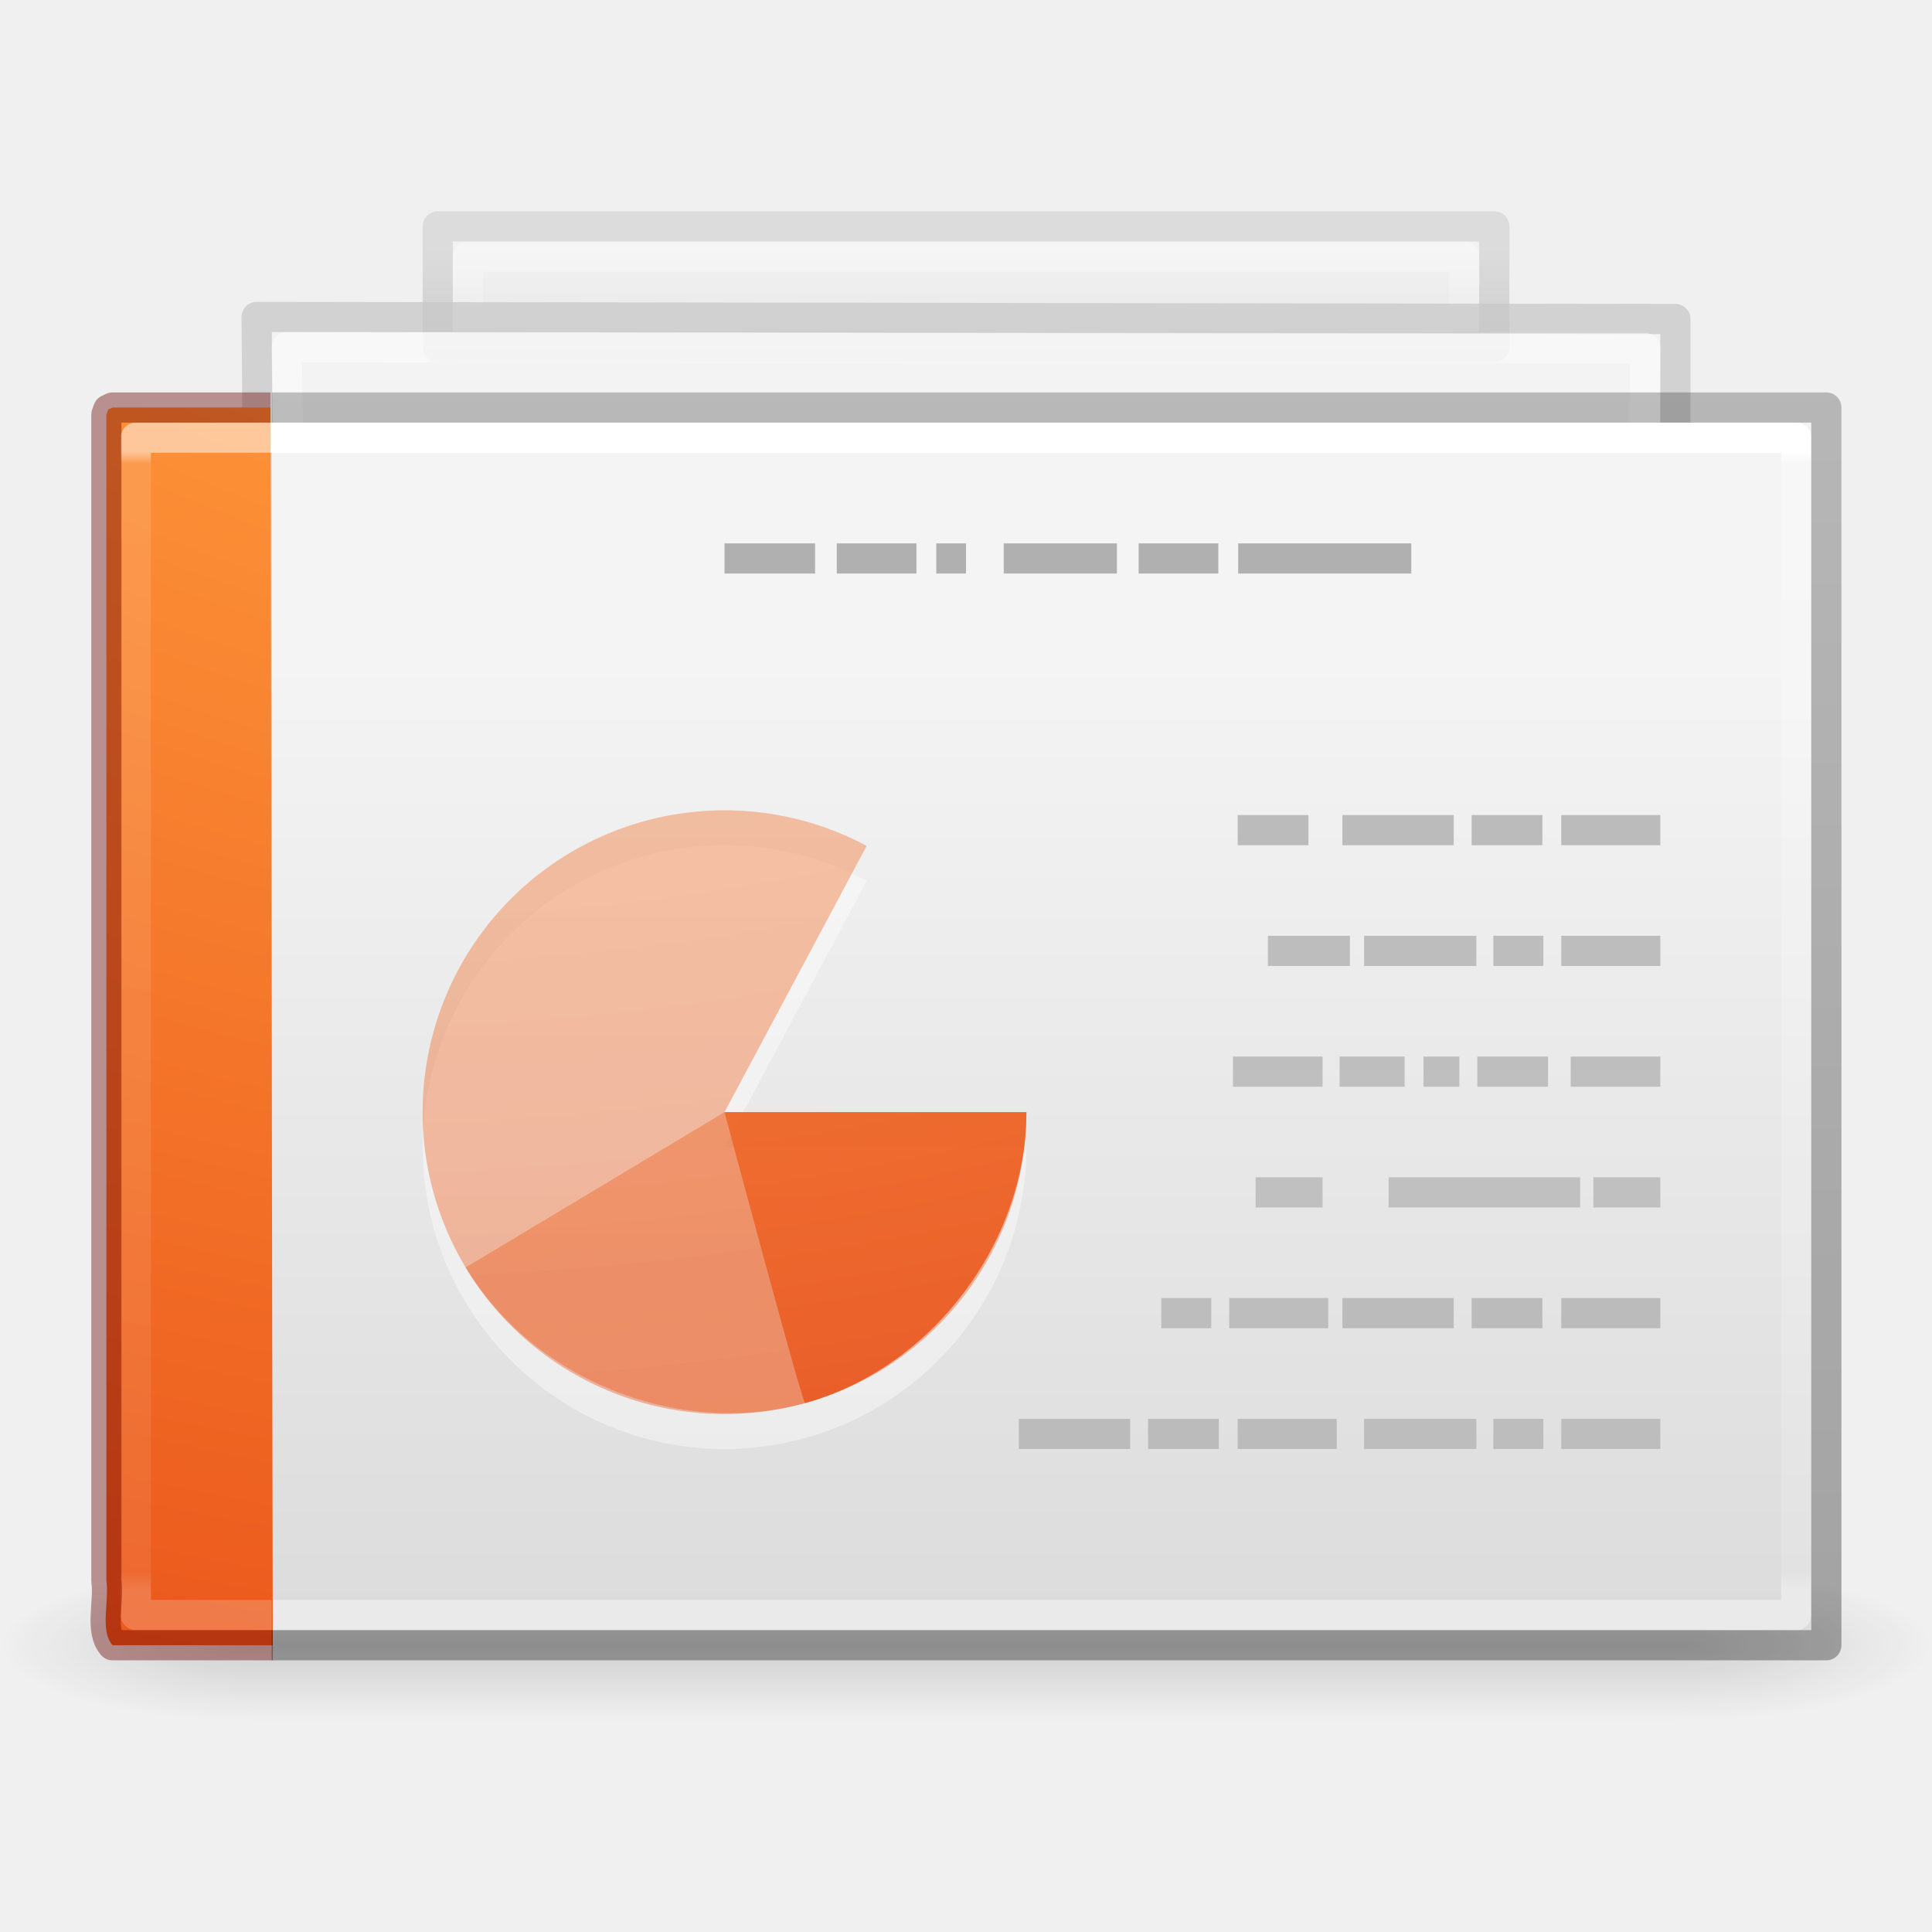
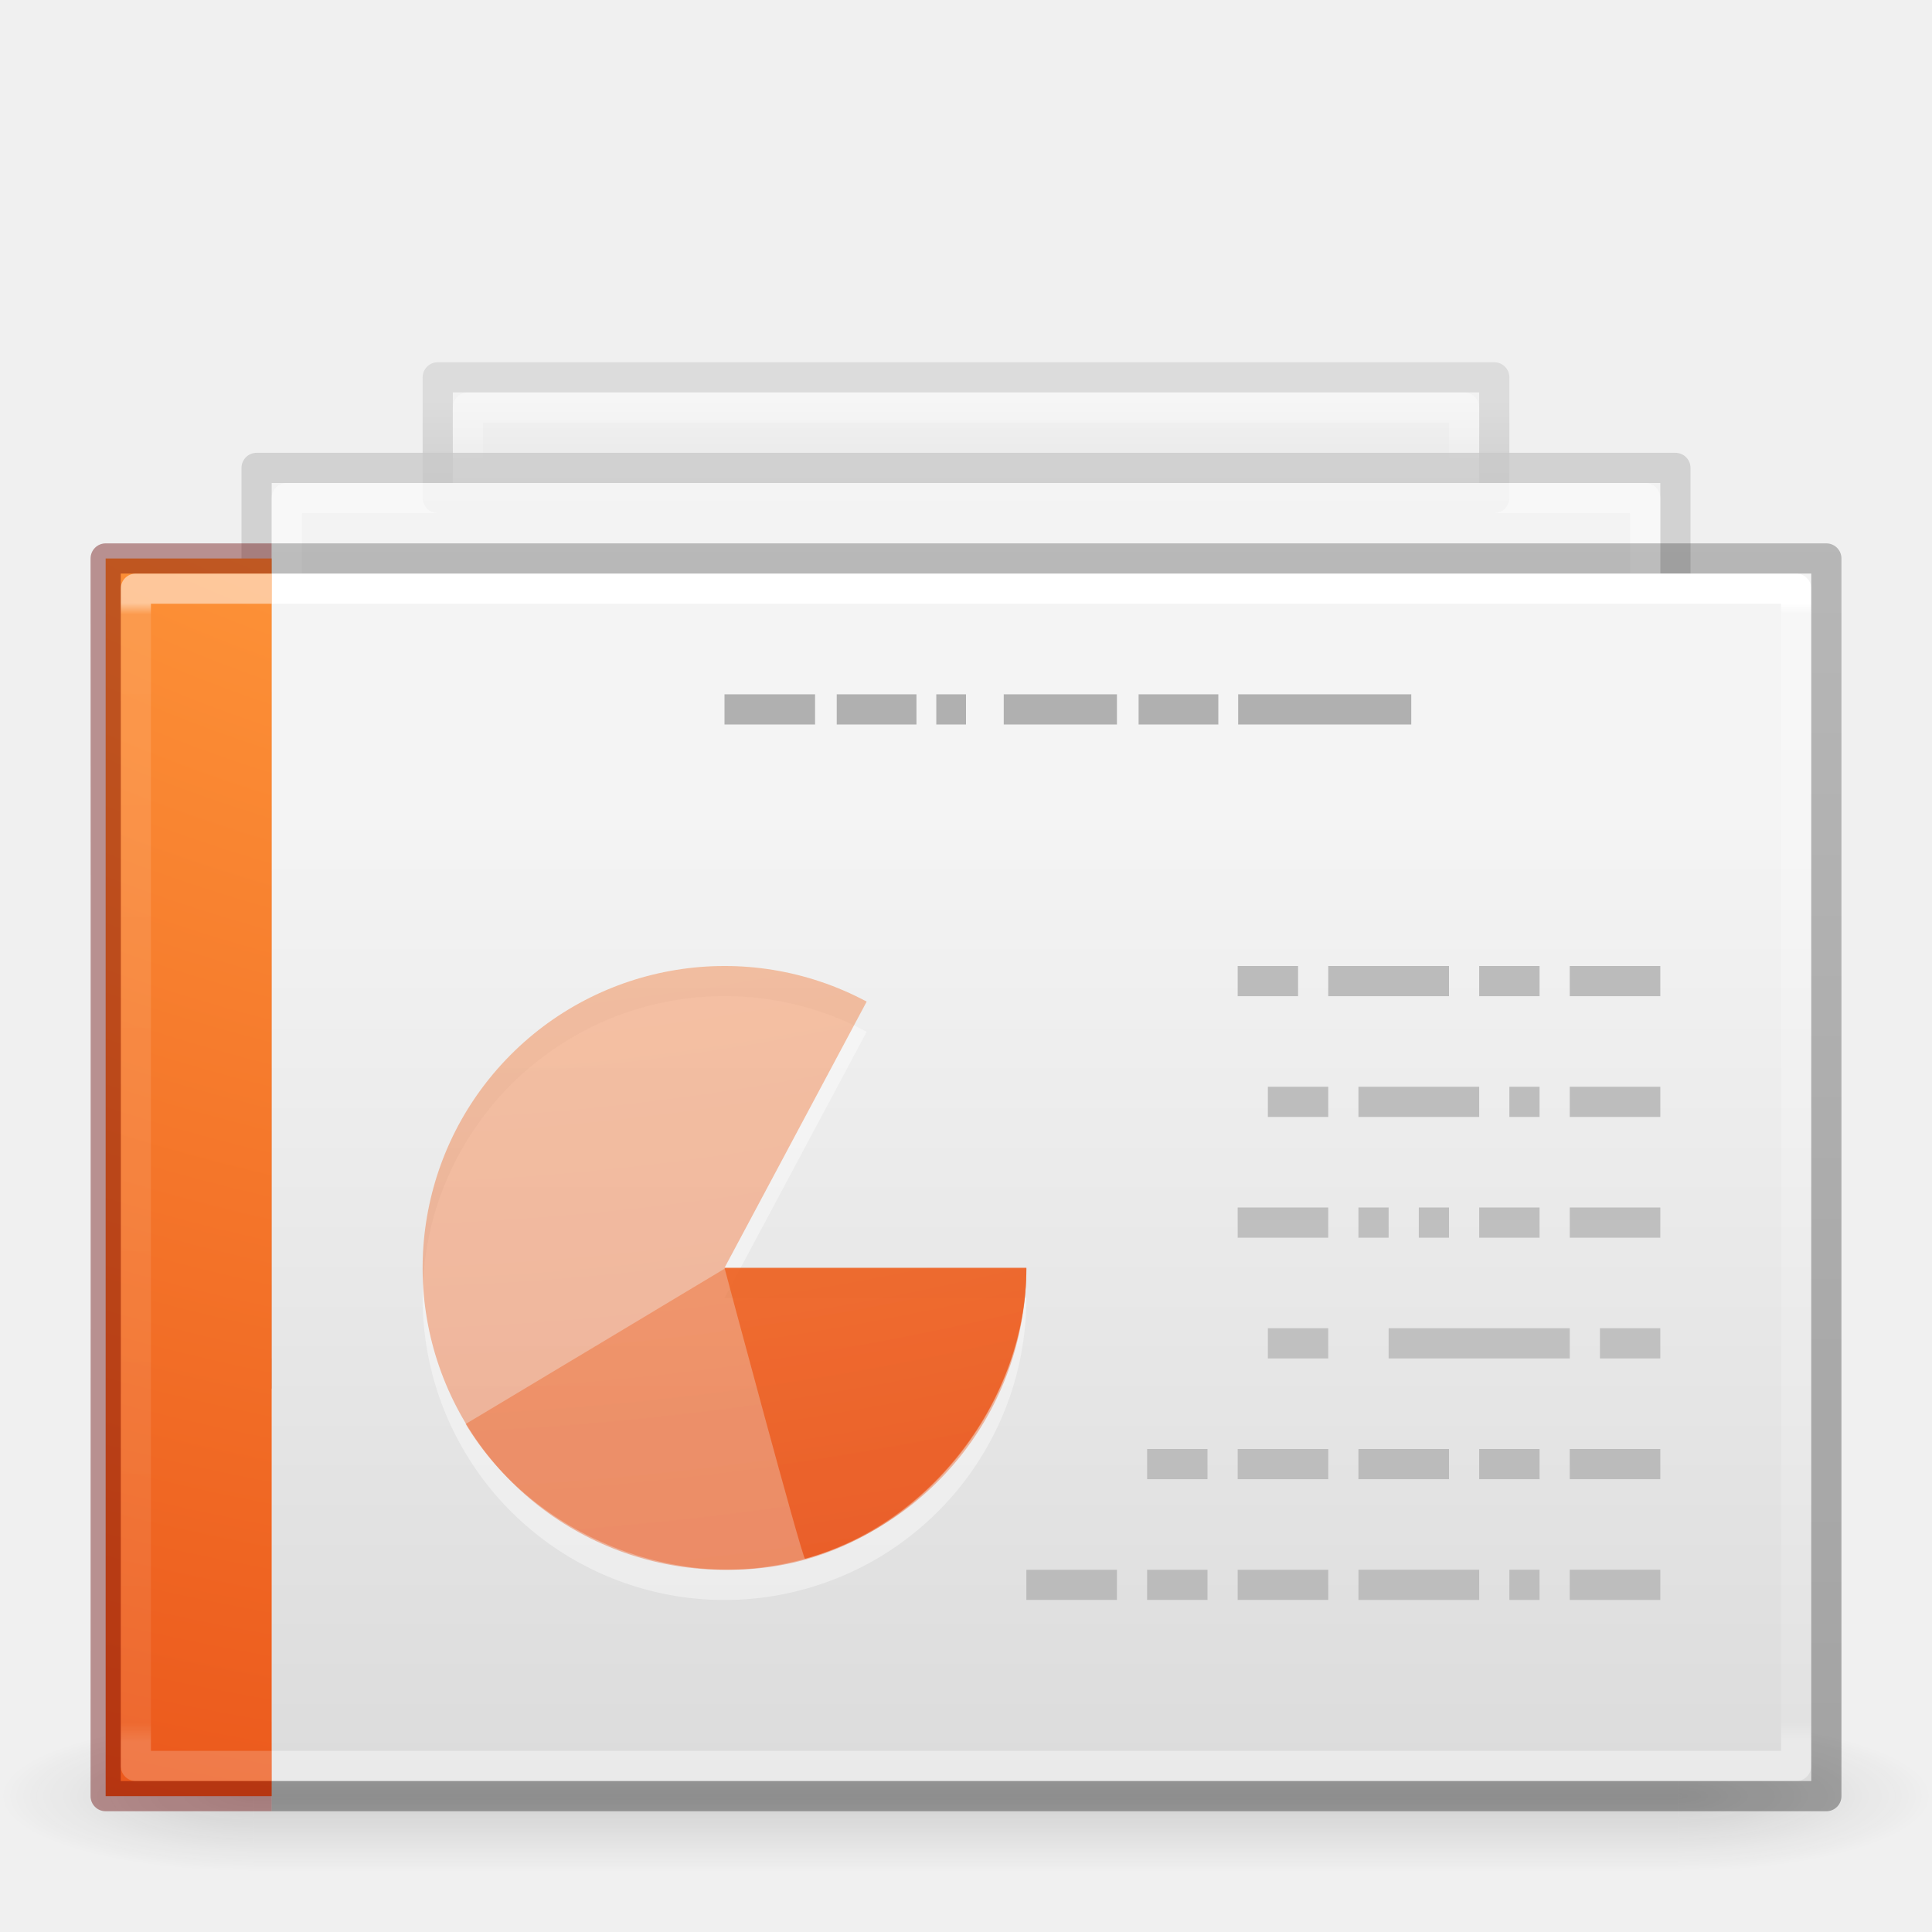
- <svg xmlns="http://www.w3.org/2000/svg" xmlns:xlink="http://www.w3.org/1999/xlink" viewBox="0 0 64 64" id="svg4954" height="64" width="64" version="1.1">
+ <svg xmlns="http://www.w3.org/2000/svg" xmlns:xlink="http://www.w3.org/1999/xlink" id="svg4954" height="64" width="64" version="1.1">
  <defs id="defs4956">
    <linearGradient id="linearGradient4356">
      <stop offset="0" style="stop-color:#ffffff;stop-opacity:1;" id="stop4358" />
      <stop id="stop4360" style="stop-color:#ffffff;stop-opacity:0.235;" offset="0.01" />
      <stop offset="0.983" style="stop-color:#ffffff;stop-opacity:0.157;" id="stop4362" />
      <stop offset="1" style="stop-color:#ffffff;stop-opacity:0.392;" id="stop4364" />
    </linearGradient>
    <linearGradient id="linearGradient3600-3-2-2">
      <stop offset="0" style="stop-color:#f4f4f4;stop-opacity:1" id="stop3602-1-25-9" />
      <stop offset="1" style="stop-color:#dbdbdb;stop-opacity:1" id="stop3604-4-2-0" />
    </linearGradient>
    <linearGradient id="linearGradient3600-3-2-2-6-5-8-7">
      <stop offset="0" style="stop-color:#f4f4f4;stop-opacity:1" id="stop3602-1-25-9-9-6-5-6" />
      <stop offset="1" style="stop-color:#dbdbdb;stop-opacity:1" id="stop3604-4-2-0-2-4-2-1" />
    </linearGradient>
    <linearGradient id="linearGradient3104-9-7-3-9-2-6-2">
      <stop offset="0" style="stop-color:#aaaaaa;stop-opacity:1" id="stop3106-1-5-9-3-1-7-1" />
      <stop offset="1" style="stop-color:#c8c8c8;stop-opacity:1" id="stop3108-1-5-5-7-2-4-5" />
    </linearGradient>
    <linearGradient id="linearGradient3211-8-8-0-0-9">
      <stop offset="0" style="stop-color:#ffffff;stop-opacity:1" id="stop3213-0-0-8-1-1" />
      <stop offset="1" style="stop-color:#ffffff;stop-opacity:0" id="stop3215-1-8-0-6-4" />
    </linearGradient>
    <linearGradient id="linearGradient3600-3-2-2-6-8">
      <stop offset="0" style="stop-color:#f4f4f4;stop-opacity:1" id="stop3602-1-25-9-9-7" />
      <stop offset="1" style="stop-color:#dbdbdb;stop-opacity:1" id="stop3604-4-2-0-2-0" />
    </linearGradient>
    <linearGradient id="linearGradient3104-9-7-3-9-6">
      <stop offset="0" style="stop-color:#aaaaaa;stop-opacity:1" id="stop3106-1-5-9-3-2" />
      <stop offset="1" style="stop-color:#c8c8c8;stop-opacity:1" id="stop3108-1-5-5-7-4" />
    </linearGradient>
    <linearGradient id="linearGradient3211-8-8-9">
      <stop offset="0" style="stop-color:#ffffff;stop-opacity:1" id="stop3213-0-0-3" />
      <stop offset="1" style="stop-color:#ffffff;stop-opacity:0" id="stop3215-1-8-9" />
    </linearGradient>
    <linearGradient id="linearGradient3104-5">
      <stop offset="0" style="stop-color:#aaaaaa;stop-opacity:1" id="stop3106-9" />
      <stop offset="1" style="stop-color:#c8c8c8;stop-opacity:1" id="stop3108-9" />
    </linearGradient>
-     <linearGradient gradientTransform="matrix(-1.339418,0,0,-1.98263,73.35433,109.8629)" gradientUnits="userSpaceOnUse" xlink:href="#linearGradient3104-5" id="linearGradient3091" y2="25.647" x2="22.004" y1="63.218" x1="22.004" />
-     <linearGradient xlink:href="#linearGradient4356" id="linearGradient3076" gradientUnits="userSpaceOnUse" gradientTransform="matrix(0.8918919,0,0,1.054054,-0.4054001,8.702713)" x1="24" y1="5.947" x2="24" y2="41.755" />
-     <linearGradient y2="37.546" x2="25.132" y1="15.285" x1="25.132" gradientTransform="matrix(1.456847,0,0,1.478665,-1.192407,-0.7758657)" gradientUnits="userSpaceOnUse" id="linearGradient3917" xlink:href="#linearGradient3600-3-2-2" />
-     <linearGradient y2="35.721" x2="24" y1="14.203" x1="24" gradientTransform="matrix(2.117082,0,0,1.167532,-10.35474,0.0319621)" gradientUnits="userSpaceOnUse" id="linearGradient3928" xlink:href="#linearGradient3211-8-8-9" />
-     <linearGradient y2="37.546" x2="25.132" y1="15.285" x1="25.132" gradientTransform="matrix(2.032832,0,0,1.12106,-9.686106,-0.5286506)" gradientUnits="userSpaceOnUse" id="linearGradient3931" xlink:href="#linearGradient3600-3-2-2-6-8" />
-     <linearGradient y2="17.555" x2="-51.786" y1="41.798" x1="-51.786" gradientTransform="matrix(1.641505,0,0,1.049145,111.0849,-1.778048)" gradientUnits="userSpaceOnUse" id="linearGradient3933" xlink:href="#linearGradient3104-9-7-3-9-6" />
-     <linearGradient y2="35.721" x2="24" y1="14.203" x1="24" gradientTransform="matrix(2.993,0,0,0.1111403,-27.91011,7.19538)" gradientUnits="userSpaceOnUse" id="linearGradient3936" xlink:href="#linearGradient3211-8-8-0-0-9" />
-     <linearGradient y2="37.546" x2="25.132" y1="15.285" x1="25.132" gradientTransform="matrix(2.684769,0,0,0.1535966,-23.16773,5.810186)" gradientUnits="userSpaceOnUse" id="linearGradient3939" xlink:href="#linearGradient3600-3-2-2-6-5-8-7" />
-     <linearGradient y2="17.555" x2="-51.786" y1="41.798" x1="-51.786" gradientTransform="matrix(2.167943,0,0,0.1437435,136.335,5.639006)" gradientUnits="userSpaceOnUse" id="linearGradient3941" xlink:href="#linearGradient3104-9-7-3-9-2-6-2" />
-     <linearGradient y2="25.647" x2="22.004" y1="63.218" x1="22.004" gradientTransform="matrix(-1.339418,0,0,-1.98263,73.35433,125.8629)" gradientUnits="userSpaceOnUse" id="linearGradient3968" xlink:href="#linearGradient3104-5" />
+     <linearGradient gradientTransform="matrix(-1.339418,0,0,-1.98263,73.35433,114.8629)" gradientUnits="userSpaceOnUse" xlink:href="#linearGradient3104-5" id="linearGradient3091" y2="25.647" x2="22.004" y1="63.218" x1="22.004" />
+     <linearGradient xlink:href="#linearGradient4356" id="linearGradient3076" gradientUnits="userSpaceOnUse" gradientTransform="matrix(0.8918919,0,0,1.054054,-0.4054001,13.70271)" x1="24" y1="5.947" x2="24" y2="41.755" />
+     <linearGradient y2="37.546" x2="25.132" y1="15.285" x1="25.132" gradientTransform="matrix(1.456847,0,0,1.478665,-1.192407,4.224134)" gradientUnits="userSpaceOnUse" id="linearGradient3917" xlink:href="#linearGradient3600-3-2-2" />
+     <linearGradient y2="35.721" x2="24" y1="14.203" x1="24" gradientTransform="matrix(2.117082,0,0,1.167532,-10.35474,5.031962)" gradientUnits="userSpaceOnUse" id="linearGradient3928" xlink:href="#linearGradient3211-8-8-9" />
+     <linearGradient y2="37.546" x2="25.132" y1="15.285" x1="25.132" gradientTransform="matrix(2.032832,0,0,1.12106,-9.686106,4.471349)" gradientUnits="userSpaceOnUse" id="linearGradient3931" xlink:href="#linearGradient3600-3-2-2-6-8" />
+     <linearGradient y2="17.555" x2="-51.786" y1="41.798" x1="-51.786" gradientTransform="matrix(1.641505,0,0,1.049145,111.0849,3.221952)" gradientUnits="userSpaceOnUse" id="linearGradient3933" xlink:href="#linearGradient3104-9-7-3-9-6" />
+     <linearGradient y2="35.721" x2="24" y1="14.203" x1="24" gradientTransform="matrix(2.993,0,0,0.1111403,-27.91011,12.19538)" gradientUnits="userSpaceOnUse" id="linearGradient3936" xlink:href="#linearGradient3211-8-8-0-0-9" />
+     <linearGradient y2="37.546" x2="25.132" y1="15.285" x1="25.132" gradientTransform="matrix(2.684769,0,0,0.1535966,-23.16773,10.81019)" gradientUnits="userSpaceOnUse" id="linearGradient3939" xlink:href="#linearGradient3600-3-2-2-6-5-8-7" />
+     <linearGradient y2="17.555" x2="-51.786" y1="41.798" x1="-51.786" gradientTransform="matrix(2.167943,0,0,0.1437435,136.335,10.639)" gradientUnits="userSpaceOnUse" id="linearGradient3941" xlink:href="#linearGradient3104-9-7-3-9-2-6-2" />
+     <linearGradient y2="25.647" x2="22.004" y1="63.218" x1="22.004" gradientTransform="matrix(-1.339418,0,0,-1.98263,73.35433,130.8629)" gradientUnits="userSpaceOnUse" id="linearGradient3968" xlink:href="#linearGradient3104-5" />
    <linearGradient id="linearGradient3702-501-757-795">
      <stop id="stop3100" style="stop-color:#181818;stop-opacity:0" offset="0" />
      <stop id="stop3102" style="stop-color:#181818;stop-opacity:1" offset="0.5" />
      <stop id="stop3104" style="stop-color:#181818;stop-opacity:0" offset="1" />
    </linearGradient>
    <linearGradient id="linearGradient3688-464-309-604">
      <stop id="stop3094" style="stop-color:#181818;stop-opacity:1" offset="0" />
      <stop id="stop3096" style="stop-color:#181818;stop-opacity:0" offset="1" />
    </linearGradient>
    <linearGradient id="linearGradient3688-166-749-654">
      <stop id="stop3088" style="stop-color:#181818;stop-opacity:1" offset="0" />
      <stop id="stop3090" style="stop-color:#181818;stop-opacity:0" offset="1" />
    </linearGradient>
    <radialGradient r="2.5" fy="43.5" fx="4.993" cy="43.5" cx="4.993" gradientTransform="matrix(2.003784,0,0,1.4,27.98813,-17.4)" gradientUnits="userSpaceOnUse" id="radialGradient4172" xlink:href="#linearGradient3688-166-749-654" />
    <radialGradient r="2.5" fy="43.5" fx="4.993" cy="43.5" cx="4.993" gradientTransform="matrix(2.003784,0,0,1.4,-20.01187,-104.4)" gradientUnits="userSpaceOnUse" id="radialGradient4174" xlink:href="#linearGradient3688-464-309-604" />
    <linearGradient y2="39.999" x2="25.058" y1="47.028" x1="25.058" gradientUnits="userSpaceOnUse" id="linearGradient4176" xlink:href="#linearGradient3702-501-757-795" />
-     <linearGradient y2="25.647" x2="22.004" y1="63.218" x1="22.004" gradientTransform="matrix(-1.339418,0,0,-1.98263,62.16683,109.8629)" gradientUnits="userSpaceOnUse" id="linearGradient4180" xlink:href="#linearGradient3104-5" />
-     <linearGradient y2="25.647" x2="22.004" y1="63.218" x1="22.004" gradientTransform="matrix(-1.339418,0,0,1.98263,61.35433,-34.86293)" gradientUnits="userSpaceOnUse" id="linearGradient4185" xlink:href="#linearGradient3104-5" />
+     <linearGradient y2="25.647" x2="22.004" y1="63.218" x1="22.004" gradientTransform="matrix(-1.339418,0,0,-1.98263,62.16683,114.8629)" gradientUnits="userSpaceOnUse" id="linearGradient4180" xlink:href="#linearGradient3104-5" />
+     <linearGradient y2="25.647" x2="22.004" y1="63.218" x1="22.004" gradientTransform="matrix(-1.339418,0,0,1.98263,61.35433,-29.86293)" gradientUnits="userSpaceOnUse" id="linearGradient4185" xlink:href="#linearGradient3104-5" />
    <linearGradient id="linearGradient2867-449-88-871-390-598-476-591-434-148-57-177-8-3-3-6-4-8-8-8">
      <stop id="stop3750-1-0-7-6-6-1-3-9" style="stop-color:#ffcd7d;stop-opacity:1" offset="0" />
      <stop id="stop3752-3-7-4-0-32-8-923-0" style="stop-color:#fc8f36;stop-opacity:1" offset="0.262" />
      <stop id="stop3754-1-8-5-2-7-6-7-1" style="stop-color:#e23a0e;stop-opacity:1" offset="0.705" />
      <stop id="stop3756-1-6-2-6-6-1-96-6" style="stop-color:#ac441f;stop-opacity:1" offset="1" />
    </linearGradient>
-     <radialGradient xlink:href="#linearGradient2867-449-88-871-390-598-476-591-434-148-57-177-8-3-3-6-4-8-8-8-2-8" id="radialGradient4173-5" gradientUnits="userSpaceOnUse" gradientTransform="matrix(0,10.22813,-12.55688,0,151.0147,-80.17336)" cx="6.73" cy="9.957" fx="6.2" fy="9.957" r="12.672" />
+     <radialGradient xlink:href="#linearGradient2867-449-88-871-390-598-476-591-434-148-57-177-8-3-3-6-4-8-8-8-2-8" id="radialGradient4173-5" gradientUnits="userSpaceOnUse" gradientTransform="matrix(0,10.22813,-12.55688,0,151.0147,-75.17336)" cx="6.73" cy="9.957" fx="6.2" fy="9.957" r="12.672" />
    <linearGradient id="linearGradient2867-449-88-871-390-598-476-591-434-148-57-177-8-3-3-6-4-8-8-8-2-8">
      <stop id="stop3750-1-0-7-6-6-1-3-9-9-0" style="stop-color:#ffcd7d;stop-opacity:1" offset="0" />
      <stop id="stop3752-3-7-4-0-32-8-923-0-7-8" style="stop-color:#fc8f36;stop-opacity:1" offset="0.262" />
      <stop id="stop3754-1-8-5-2-7-6-7-1-8-0" style="stop-color:#e23a0e;stop-opacity:1" offset="0.705" />
      <stop id="stop3756-1-6-2-6-6-1-96-6-1-1" style="stop-color:#ac441f;stop-opacity:1" offset="1" />
    </linearGradient>
-     <linearGradient xlink:href="#linearGradient4356-5" id="linearGradient3076-9" gradientUnits="userSpaceOnUse" gradientTransform="matrix(0.8918919,0,0,1.054054,-0.4054001,8.702713)" x1="24" y1="5.947" x2="24" y2="41.755" />
+     <linearGradient xlink:href="#linearGradient4356-5" id="linearGradient3076-9" gradientUnits="userSpaceOnUse" gradientTransform="matrix(0.8918919,0,0,1.054054,-0.4054001,13.70271)" x1="24" y1="5.947" x2="24" y2="41.755" />
    <linearGradient id="linearGradient4356-5">
      <stop offset="0" style="stop-color:#ffffff;stop-opacity:1;" id="stop4358-6" />
      <stop id="stop4360-9" style="stop-color:#ffffff;stop-opacity:0.235;" offset="0.01" />
      <stop offset="0.983" style="stop-color:#ffffff;stop-opacity:0.157;" id="stop4362-4" />
      <stop offset="1" style="stop-color:#ffffff;stop-opacity:0.392;" id="stop4364-6" />
    </linearGradient>
    <linearGradient id="linearGradient3104-6-6-1">
      <stop id="stop3106-3-2" style="stop-color:#000000;stop-opacity:0.318" offset="0" />
      <stop id="stop3108-9-8-3" style="stop-color:#000000;stop-opacity:0.24" offset="1" />
    </linearGradient>
-     <linearGradient xlink:href="#linearGradient3104-6-6-1" id="linearGradient4420" gradientUnits="userSpaceOnUse" gradientTransform="matrix(1.315065,0,0,0.8337138,89.66805,10.25973)" x1="-51.786" y1="50.786" x2="-51.786" y2="2.906" />
-     <radialGradient gradientTransform="matrix(0,10.0351,-12.31989,0,133.6561,-88.47417)" gradientUnits="userSpaceOnUse" xlink:href="#linearGradient2867-449-88-871-390-598-476-591-434-148-57-177-8-3-3-6-4-8-8-8" id="radialGradient3029" fy="9.957" fx="6.033" r="12.672" cy="9.957" cx="6.563" />
-     <radialGradient r="12.672" fy="9.957" fx="6.033" cy="9.957" cx="6.563" gradientTransform="matrix(0,10.0351,-12.31989,0,133.6561,-88.47417)" gradientUnits="userSpaceOnUse" id="radialGradient5858" xlink:href="#linearGradient2867-449-88-871-390-598-476-591-434-148-57-177-8-3-3-6-4-8-8-8" />
-     <radialGradient r="12.672" fy="9.957" fx="6.033" cy="9.957" cx="6.563" gradientTransform="matrix(0,10.0351,-12.31989,0,133.6561,-88.47417)" gradientUnits="userSpaceOnUse" id="radialGradient5860" xlink:href="#linearGradient2867-449-88-871-390-598-476-591-434-148-57-177-8-3-3-6-4-8-8-8" />
+     <linearGradient xlink:href="#linearGradient3104-6-6-1" id="linearGradient4420" gradientUnits="userSpaceOnUse" gradientTransform="matrix(1.315065,0,0,0.8337138,89.66805,15.25973)" x1="-51.786" y1="50.786" x2="-51.786" y2="2.906" />
+     <radialGradient gradientTransform="matrix(0,10.0351,-12.31989,0,133.6561,-83.28714)" gradientUnits="userSpaceOnUse" xlink:href="#linearGradient2867-449-88-871-390-598-476-591-434-148-57-177-8-3-3-6-4-8-8-8" id="radialGradient3029" fy="9.957" fx="6.033" r="12.672" cy="9.957" cx="6.563" />
+     <radialGradient r="12.672" fy="9.957" fx="6.033" cy="9.957" cx="6.563" gradientTransform="matrix(0,10.0351,-12.31989,0,133.6561,-83.31605)" gradientUnits="userSpaceOnUse" id="radialGradient4232" xlink:href="#linearGradient2867-449-88-871-390-598-476-591-434-148-57-177-8-3-3-6-4-8-8-8" />
+     <radialGradient r="12.672" fy="9.957" fx="6.033" cy="9.957" cx="6.563" gradientTransform="matrix(0,10.0351,-12.31989,0,133.6561,-83.31681)" gradientUnits="userSpaceOnUse" id="radialGradient4234" xlink:href="#linearGradient2867-449-88-871-390-598-476-591-434-148-57-177-8-3-3-6-4-8-8-8" />
  </defs>
-   <g style="opacity:0.15" id="g3712" transform="matrix(1.684211,0,0,0.7142857,-8.421054,23.42857)">
+   <g style="opacity:0.15" id="g3712" transform="matrix(1.684211,0,0,0.7142857,-8.421054,28.42857)">
    <rect style="fill:url(#radialGradient4172);fill-opacity:1;stroke:none" id="rect2801" y="40" x="38" height="7" width="5" />
-     <rect style="fill:url(#radialGradient4174);fill-opacity:1;stroke:none" id="rect3696" transform="scale(-1)" y="-47" x="-10" height="7" width="5" />
+     <rect style="fill:url(#radialGradient4174);fill-opacity:1;stroke:none" id="rect3696" transform="scale(-1,-1)" y="-47" x="-10" height="7" width="5" />
    <rect style="fill:url(#linearGradient4176);fill-opacity:1;stroke:none" id="rect3700" y="40" x="10" height="7" width="28" />
  </g>
-   <path d="M 14.5,7.5 H 49.5 V 11.5 H 14.5 Z" id="rect4964-4-4" style="color:#000000;display:inline;overflow:visible;visibility:visible;opacity:0.5;fill:url(#linearGradient3939);fill-opacity:1;fill-rule:nonzero;stroke:url(#linearGradient3941);stroke-width:1;stroke-linecap:butt;stroke-linejoin:round;stroke-miterlimit:4;stroke-dashoffset:0;stroke-opacity:1;marker:none;enable-background:accumulate" />
-   <path d="M 15.5,8.5 H 48.5 V 11 H 15.5 Z" id="rect4964-1-6-5" style="color:#000000;display:inline;overflow:visible;visibility:visible;opacity:0.3;fill:none;stroke:url(#linearGradient3936);stroke-width:1;stroke-linecap:butt;stroke-linejoin:round;stroke-miterlimit:4;stroke-dashoffset:0;stroke-opacity:1;marker:none;enable-background:accumulate" />
-   <path d="m 8.5,10.5 47,0.068 V 41 H 8.766 Z" id="rect4964-4" style="color:#000000;display:inline;overflow:visible;visibility:visible;opacity:0.75;fill:url(#linearGradient3931);fill-opacity:1;fill-rule:nonzero;stroke:url(#linearGradient3933);stroke-width:1;stroke-linecap:butt;stroke-linejoin:round;stroke-miterlimit:4;stroke-dashoffset:0;stroke-opacity:1;marker:none;enable-background:accumulate" />
-   <path d="m 9.5,11.5 45,0.031 -0.221,28.469 H 9.865 Z" id="rect4964-1-6" style="color:#000000;display:inline;overflow:visible;visibility:visible;opacity:0.45;fill:none;stroke:url(#linearGradient3928);stroke-width:1;stroke-linecap:butt;stroke-linejoin:round;stroke-miterlimit:4;stroke-dashoffset:0;stroke-opacity:1;marker:none;enable-background:accumulate" />
-   <rect style="color:#000000;display:inline;overflow:visible;visibility:visible;fill:url(#linearGradient3917);fill-opacity:1;fill-rule:nonzero;stroke:none;stroke-width:1;marker:none;enable-background:accumulate" id="rect4964" y="14" x="9" height="40" width="51" />
-   <rect style="color:#000000;display:inline;overflow:visible;visibility:visible;opacity:1;fill:none;stroke:url(#linearGradient3076-9);stroke-width:1;stroke-linecap:square;stroke-linejoin:round;stroke-miterlimit:4;stroke-dasharray:none;stroke-dashoffset:0;stroke-opacity:1;marker:none;enable-background:accumulate" id="rect4964-1" y="14.5" x="4.5" height="39" width="55" />
-   <path d="m 34,38 a 10,10 0 1 1 -5.29,-8.821 l -4.71,8.821 z" id="path3035-5" style="color:#000000;display:inline;overflow:visible;visibility:visible;opacity:0.4;fill:#ffffff;fill-opacity:1;fill-rule:nonzero;stroke:none;stroke-width:0.55;marker:none;enable-background:accumulate" />
-   <path d="M 34,36.842 A 10,10 0 1 1 28.71,28.021 L 24,36.842 Z" id="path3035" style="color:#000000;clip-rule:nonzero;display:inline;overflow:visible;visibility:visible;opacity:0.4;isolation:auto;mix-blend-mode:normal;color-interpolation:sRGB;color-interpolation-filters:linearRGB;solid-color:#000000;solid-opacity:1;fill:url(#radialGradient3029);fill-opacity:1;fill-rule:nonzero;stroke:none;stroke-width:1;stroke-linecap:butt;stroke-linejoin:miter;stroke-miterlimit:4;stroke-dasharray:none;stroke-dashoffset:0;stroke-opacity:1;marker:none;color-rendering:auto;image-rendering:auto;shape-rendering:auto;text-rendering:auto;enable-background:accumulate" />
-   <path style="color:#000000;font-style:normal;font-variant:normal;font-weight:normal;font-stretch:normal;font-size:medium;line-height:normal;font-family:Sans;-inkscape-font-specification:Sans;text-indent:0;text-align:start;text-decoration:none;text-decoration-line:none;letter-spacing:normal;word-spacing:normal;text-transform:none;writing-mode:lr-tb;direction:ltr;baseline-shift:baseline;text-anchor:start;display:inline;overflow:visible;visibility:visible;fill:url(#linearGradient3091);fill-opacity:1;stroke:none;stroke-width:1px;marker:none;enable-background:accumulate" id="path3475-4" d="m 55,40 v -1 h -2.219 v 1 z m -2.656,0 v -1 H 46 v 1 z m 2.656,-4 v -1 h -2.969 v 1 z m -3.719,0 v -1 H 48.938 v 1 z m -2.938,0 v -1 h -1.188 v 1 z m -1.812,0 v -1 H 44.375 v 1 z m 8.469,-4 v -1 h -3.281 v 1 z m -3.875,0 v -1 h -1.656 v 1 z m -2.219,0 v -1 H 45.188 v 1 z m 6.094,-4 v -1 h -3.281 v 1 z m -3.906,0 v -1 H 48.75 v 1 z m -2.938,0 v -1 h -3.688 v 1 z" />
-   <path d="m 9.036,54.5 c 0,0 -3.554,0 -5.309,0 -0.426,-0.485 -0.102,-1.449 -0.203,-2.137 0,-12.876 0,-25.752 0,-38.628 l 0.059,-0.167 0.144,-0.069 v 0 c 1.826,0 5.237,0 5.237,0" id="path4530" style="color:#000000;display:inline;overflow:visible;visibility:visible;fill:url(#radialGradient4173-5);fill-opacity:1;fill-rule:nonzero;stroke:none;stroke-width:1;marker:none;enable-background:accumulate" />
-   <path id="rect6741-1-5" d="m 8.5,53.5 h -4 V 14.5 h 4" style="opacity:0.5;fill:none;stroke:url(#linearGradient3076);stroke-width:1;stroke-linecap:square;stroke-linejoin:round;stroke-miterlimit:4;stroke-dasharray:none;stroke-dashoffset:0;stroke-opacity:1" />
-   <path d="m 32,18 v 1 l -0.984,-1e-6 v -1 z m -1.641,-1e-6 v 1 H 27.719 v -1 z m -3.359,0 v 1 L 24,19 v -1 z m 19.75,0 v 1 h -5.734 v -1 z m -6.391,0 v 1 H 37.719 v -1 z m -3.359,0 v 1 h -3.75 v -1 z" style="color:#000000;font-style:normal;font-variant:normal;font-weight:normal;font-stretch:normal;font-size:medium;line-height:normal;font-family:Sans;-inkscape-font-specification:Sans;text-indent:0;text-align:start;text-decoration:none;text-decoration-line:none;letter-spacing:normal;word-spacing:normal;text-transform:none;writing-mode:lr-tb;direction:ltr;baseline-shift:baseline;text-anchor:start;display:inline;overflow:visible;visibility:visible;opacity:0.28;fill:#000000;fill-opacity:1;stroke:none;stroke-width:1px;marker:none;enable-background:accumulate" id="path3925" />
-   <path style="color:#000000;clip-rule:nonzero;display:inline;overflow:visible;visibility:visible;opacity:0.4;isolation:auto;mix-blend-mode:normal;color-interpolation:sRGB;color-interpolation-filters:linearRGB;solid-color:#000000;solid-opacity:1;fill:url(#radialGradient5860);fill-opacity:1;fill-rule:nonzero;stroke:none;stroke-width:1;stroke-linecap:butt;stroke-linejoin:miter;stroke-miterlimit:4;stroke-dasharray:none;stroke-dashoffset:0;stroke-opacity:1;marker:none;color-rendering:auto;image-rendering:auto;shape-rendering:auto;text-rendering:auto;enable-background:accumulate" id="path3964" d="m 34,36.842 c 10e-7,4.336 -3.153,8.481 -7.332,9.637 -4.178,1.157 -9.013,-0.777 -11.243,-4.495 -0.018,0.016 8.575,-5.142 8.575,-5.142 z" />
-   <path d="m 55,48 v -1 h -3.281 v 1 z m -3.875,0 v -1 h -1.656 v 1 z m -2.219,0 v -1 H 45.188 v 1 z m 6.094,-4 v -1 h -3.281 v 1 z m -3.906,0 v -1 H 48.75 v 1 z m -2.938,0 v -1 h -3.688 v 1 z" id="path3966" style="color:#000000;font-style:normal;font-variant:normal;font-weight:normal;font-stretch:normal;font-size:medium;line-height:normal;font-family:Sans;-inkscape-font-specification:Sans;text-indent:0;text-align:start;text-decoration:none;text-decoration-line:none;letter-spacing:normal;word-spacing:normal;text-transform:none;writing-mode:lr-tb;direction:ltr;baseline-shift:baseline;text-anchor:start;display:inline;overflow:visible;visibility:visible;fill:url(#linearGradient3968);fill-opacity:1;stroke:none;stroke-width:1px;marker:none;enable-background:accumulate" />
-   <path d="m 43.812,40 v -1 h -2.219 v 1 z m 0,-4 v -1 h -2.969 v 1 z m 0.906,-4 V 31 H 42 v 1 z m -1.375,-4 V 27 H 41 v 1 z" id="path4178" style="color:#000000;font-style:normal;font-variant:normal;font-weight:normal;font-stretch:normal;font-size:medium;line-height:normal;font-family:Sans;-inkscape-font-specification:Sans;text-indent:0;text-align:start;text-decoration:none;text-decoration-line:none;letter-spacing:normal;word-spacing:normal;text-transform:none;writing-mode:lr-tb;direction:ltr;baseline-shift:baseline;text-anchor:start;display:inline;overflow:visible;visibility:visible;fill:url(#linearGradient4180);fill-opacity:1;stroke:none;stroke-width:1px;marker:none;enable-background:accumulate" />
-   <path style="color:#000000;font-style:normal;font-variant:normal;font-weight:normal;font-stretch:normal;font-size:medium;line-height:normal;font-family:Sans;-inkscape-font-specification:Sans;text-indent:0;text-align:start;text-decoration:none;text-decoration-line:none;letter-spacing:normal;word-spacing:normal;text-transform:none;writing-mode:lr-tb;direction:ltr;baseline-shift:baseline;text-anchor:start;display:inline;overflow:visible;visibility:visible;fill:url(#linearGradient4185);fill-opacity:1;stroke:none;stroke-width:1px;marker:none;enable-background:accumulate" id="path4183" d="m 44,43 v 1 h -3.281 v -1 z m -3.875,0 v 1 h -1.656 v -1 z m 4.156,4 v 1 H 41 V 47 Z M 40.375,47 v 1 h -2.344 v -1 z m -2.938,0 v 1 H 33.75 v -1 z" />
-   <path d="m 9.036,54.5 c -1.754,0 -3.554,0 -5.309,0 -0.426,-0.485 -0.102,-1.449 -0.203,-2.137 0,-12.876 0,-25.752 0,-38.628 l 0.059,-0.167 0.144,-0.069 v 0 c 1.826,0 3.411,0 5.237,0" id="path4530-3" style="color:#000000;display:inline;overflow:visible;visibility:visible;opacity:0.4;fill:none;stroke:#640000;stroke-width:1;stroke-linecap:butt;stroke-linejoin:round;stroke-miterlimit:4;stroke-dasharray:none;stroke-dashoffset:0;stroke-opacity:1;marker:none;enable-background:accumulate" />
-   <path id="path4160-6-1" d="m 9,54.5 h 51.5 v -41 H 9" style="display:inline;fill:none;stroke:url(#linearGradient4420);stroke-width:1;stroke-linecap:butt;stroke-linejoin:round;stroke-miterlimit:4;stroke-dasharray:none;stroke-dashoffset:0;stroke-opacity:1" />
-   <path style="color:#000000;clip-rule:nonzero;display:inline;overflow:visible;visibility:visible;opacity:0.8;isolation:auto;mix-blend-mode:normal;color-interpolation:sRGB;color-interpolation-filters:linearRGB;solid-color:#000000;solid-opacity:1;fill:url(#radialGradient5858);fill-opacity:1;fill-rule:nonzero;stroke:none;stroke-width:1;stroke-linecap:butt;stroke-linejoin:miter;stroke-miterlimit:4;stroke-dasharray:none;stroke-dashoffset:0;stroke-opacity:1;marker:none;color-rendering:auto;image-rendering:auto;shape-rendering:auto;text-rendering:auto;enable-background:accumulate" id="path3962" d="m 34,36.842 c 10e-7,4.336 -3.153,8.481 -7.332,9.637 -0.098,-0.017 -2.668,-9.637 -2.668,-9.637 z" />
+   <path d="m 14.5,12.5 35,0 0,4 -35,0 z" id="rect4964-4-4" style="color:#000000;display:inline;overflow:visible;visibility:visible;opacity:0.5;fill:url(#linearGradient3939);fill-opacity:1;fill-rule:nonzero;stroke:url(#linearGradient3941);stroke-width:1;stroke-linecap:butt;stroke-linejoin:round;stroke-miterlimit:4;stroke-dashoffset:0;stroke-opacity:1;marker:none;enable-background:accumulate" />
+   <path d="m 15.5,13.5 33,0 0,2.5 -33,0 z" id="rect4964-1-6-5" style="color:#000000;display:inline;overflow:visible;visibility:visible;opacity:0.3;fill:none;stroke:url(#linearGradient3936);stroke-width:1;stroke-linecap:butt;stroke-linejoin:round;stroke-miterlimit:4;stroke-dashoffset:0;stroke-opacity:1;marker:none;enable-background:accumulate" />
+   <path d="M 8.5,15.5 55.5,15.5 l 0,30 L 8.5,45.5 Z" id="rect4964-4" style="color:#000000;display:inline;overflow:visible;visibility:visible;opacity:0.75;fill:url(#linearGradient3931);fill-opacity:1;fill-rule:nonzero;stroke:url(#linearGradient3933);stroke-width:1;stroke-linecap:butt;stroke-linejoin:round;stroke-miterlimit:4;stroke-dashoffset:0;stroke-opacity:1;marker:none;enable-background:accumulate" />
+   <path d="M 9.5,16.5 54.5,16.5 54.5,44.5 l -45,0 z" id="rect4964-1-6" style="color:#000000;display:inline;overflow:visible;visibility:visible;opacity:0.45;fill:none;stroke:url(#linearGradient3928);stroke-width:1;stroke-linecap:butt;stroke-linejoin:round;stroke-miterlimit:4;stroke-dashoffset:0;stroke-opacity:1;marker:none;enable-background:accumulate" />
+   <rect style="color:#000000;display:inline;overflow:visible;visibility:visible;fill:url(#linearGradient3917);fill-opacity:1;fill-rule:nonzero;stroke:none;stroke-width:1;marker:none;enable-background:accumulate" id="rect4964" y="19" x="9" height="40" width="51" />
+   <rect style="color:#000000;display:inline;overflow:visible;visibility:visible;opacity:1;fill:none;stroke:url(#linearGradient3076-9);stroke-width:1;stroke-linecap:square;stroke-linejoin:round;stroke-miterlimit:4;stroke-dasharray:none;stroke-dashoffset:0;stroke-opacity:1;marker:none;enable-background:accumulate" id="rect4964-1" y="19.5" x="4.5" height="39" width="55" />
+   <path d="m 9,59.5 -5.5,0 c 0,-13.126 0,-39.736 0,-41 1.254,0 3.937,-3e-6 5.5,-3e-6" id="path4530" style="color:#000000;display:inline;overflow:visible;visibility:visible;fill:url(#radialGradient4173-5);fill-opacity:1;fill-rule:nonzero;stroke:none;stroke-width:1;marker:none;enable-background:accumulate" />
+   <path id="rect6741-1-5" d="m 8.5,58.5 -4,0 0,-39 4,0" style="opacity:0.5;fill:none;stroke:url(#linearGradient3076);stroke-width:1;stroke-linecap:square;stroke-linejoin:round;stroke-miterlimit:4;stroke-dasharray:none;stroke-dashoffset:0;stroke-opacity:1" />
+   <path d="m 9,59.5 -5.5,0 c 0,-1.5 0.008,-27.437 0,-41 l 5.5,-3e-6" id="path4530-3" style="color:#000000;display:inline;overflow:visible;visibility:visible;opacity:0.4;fill:none;stroke:#640000;stroke-width:1;stroke-linecap:butt;stroke-linejoin:round;stroke-miterlimit:4;stroke-dasharray:none;stroke-dashoffset:0;stroke-opacity:1;marker:none;enable-background:accumulate" />
+   <path id="path4160-6-1" d="m 9,59.5 51.5,0 0,-41 -51.5,0" style="display:inline;fill:none;stroke:url(#linearGradient4420);stroke-width:1;stroke-linecap:butt;stroke-linejoin:round;stroke-miterlimit:4;stroke-dasharray:none;stroke-dashoffset:0;stroke-opacity:1" />
+   <path style="color:#000000;font-style:normal;font-variant:normal;font-weight:normal;font-stretch:normal;font-size:medium;line-height:normal;font-family:Sans;-inkscape-font-specification:Sans;text-indent:0;text-align:start;text-decoration:none;text-decoration-line:none;letter-spacing:normal;word-spacing:normal;text-transform:none;direction:ltr;block-progression:tb;writing-mode:lr-tb;baseline-shift:baseline;text-anchor:start;display:inline;overflow:visible;visibility:visible;fill:url(#linearGradient3091);fill-opacity:1;stroke:none;stroke-width:1px;marker:none;enable-background:accumulate" id="path3475-4" d="m 55,45 0,-1 -2,0 0,1 z m -3,0 0,-1 -6,0 0,1 z m 3,-4 0,-1 -3,0 0,1 z m -4,0 0,-1 -2,0 0,1 z m -3,0 0,-1 -1,0 0,1 z m -2,0 0,-1 -1,0 0,1 z m 9,-4 0,-1 -3,0 0,1 z m -4,0 0,-1 -1,0 0,1 z m -2,0 0,-1 -4,0 0,1 z m 6,-4 0,-1 -3,0 0,1 z m -4,0 0,-1 -2,0 0,1 z m -3,0 0,-1 -4,0 0,1 z" />
+   <path d="m 32,23 0,1 -0.984,-1e-6 0,-1 z m -1.641,-1e-6 0,1 -2.641,0 0,-1 z m -3.359,0 0,1 -3,1e-6 0,-1 z m 19.75,0 0,1 -5.734,0 0,-1 z m -6.391,0 0,1 -2.641,0 0,-1 z m -3.359,0 0,1 -3.75,0 0,-1 z" style="color:#000000;font-style:normal;font-variant:normal;font-weight:normal;font-stretch:normal;font-size:medium;line-height:normal;font-family:Sans;-inkscape-font-specification:Sans;text-indent:0;text-align:start;text-decoration:none;text-decoration-line:none;letter-spacing:normal;word-spacing:normal;text-transform:none;direction:ltr;block-progression:tb;writing-mode:lr-tb;baseline-shift:baseline;text-anchor:start;display:inline;overflow:visible;visibility:visible;opacity:0.28;fill:#000000;fill-opacity:1;stroke:none;stroke-width:1px;marker:none;enable-background:accumulate" id="path3925" />
+   <path d="m 55,53 0,-1 -3,0 0,1 z m -4,0 0,-1 -1,0 0,1 z m -2,0 0,-1 -4,0 0,1 z m 6,-4 0,-1 -3,0 0,1 z m -4,0 0,-1 -2,0 0,1 z m -3,0 0,-1 -3,0 0,1 z" id="path3966" style="color:#000000;font-style:normal;font-variant:normal;font-weight:normal;font-stretch:normal;font-size:medium;line-height:normal;font-family:Sans;-inkscape-font-specification:Sans;text-indent:0;text-align:start;text-decoration:none;text-decoration-line:none;letter-spacing:normal;word-spacing:normal;text-transform:none;direction:ltr;block-progression:tb;writing-mode:lr-tb;baseline-shift:baseline;text-anchor:start;display:inline;overflow:visible;visibility:visible;fill:url(#linearGradient3968);fill-opacity:1;stroke:none;stroke-width:1px;marker:none;enable-background:accumulate" />
+   <path d="m 44,45 0,-1 -2,0 0,1 z m 0,-4 0,-1 -3,0 0,1 z m 0,-4 0,-1 -2,0 0,1 z m -1,-4 0,-1 -2,0 0,1 z" id="path4178" style="color:#000000;font-style:normal;font-variant:normal;font-weight:normal;font-stretch:normal;font-size:medium;line-height:normal;font-family:Sans;-inkscape-font-specification:Sans;text-indent:0;text-align:start;text-decoration:none;text-decoration-line:none;letter-spacing:normal;word-spacing:normal;text-transform:none;direction:ltr;block-progression:tb;writing-mode:lr-tb;baseline-shift:baseline;text-anchor:start;display:inline;overflow:visible;visibility:visible;fill:url(#linearGradient4180);fill-opacity:1;stroke:none;stroke-width:1px;marker:none;enable-background:accumulate" />
+   <path style="color:#000000;font-style:normal;font-variant:normal;font-weight:normal;font-stretch:normal;font-size:medium;line-height:normal;font-family:Sans;-inkscape-font-specification:Sans;text-indent:0;text-align:start;text-decoration:none;text-decoration-line:none;letter-spacing:normal;word-spacing:normal;text-transform:none;direction:ltr;block-progression:tb;writing-mode:lr-tb;baseline-shift:baseline;text-anchor:start;display:inline;overflow:visible;visibility:visible;fill:url(#linearGradient4185);fill-opacity:1;stroke:none;stroke-width:1px;marker:none;enable-background:accumulate" id="path4183" d="m 44,48 0,1 -3,0 0,-1 z m -4,0 0,1 -2,0 0,-1 z m 4,4 0,1 -3,0 0,-1 z m -4,0 0,1 -2,0 0,-1 z m -3,0 0,1 -3,0 0,-1 z" />
+   <path d="m 34,43 a 10,10 0 1 1 -5.29,-8.821 l -4.71,8.821 z" id="path3035-5" style="color:#000000;display:inline;overflow:visible;visibility:visible;opacity:0.4;fill:#ffffff;fill-opacity:1;fill-rule:nonzero;stroke:none;stroke-width:0.55;marker:none;enable-background:accumulate" />
+   <path d="m 34,42 a 10,10 0 1 1 -5.29,-8.821 l -4.71,8.821 z" id="path3035" style="color:#000000;clip-rule:nonzero;display:inline;overflow:visible;visibility:visible;opacity:0.4;isolation:auto;mix-blend-mode:normal;color-interpolation:sRGB;color-interpolation-filters:linearRGB;solid-color:#000000;solid-opacity:1;fill:url(#radialGradient4232);fill-opacity:1;fill-rule:nonzero;stroke:none;stroke-width:1;stroke-linecap:butt;stroke-linejoin:miter;stroke-miterlimit:4;stroke-dasharray:none;stroke-dashoffset:0;stroke-opacity:1;marker:none;color-rendering:auto;image-rendering:auto;shape-rendering:auto;text-rendering:auto;enable-background:accumulate" />
+   <path style="color:#000000;clip-rule:nonzero;display:inline;overflow:visible;visibility:visible;opacity:0.4;isolation:auto;mix-blend-mode:normal;color-interpolation:sRGB;color-interpolation-filters:linearRGB;solid-color:#000000;solid-opacity:1;fill:url(#radialGradient3029);fill-opacity:1;fill-rule:nonzero;stroke:none;stroke-width:1;stroke-linecap:butt;stroke-linejoin:miter;stroke-miterlimit:4;stroke-dasharray:none;stroke-dashoffset:0;stroke-opacity:1;marker:none;color-rendering:auto;image-rendering:auto;shape-rendering:auto;text-rendering:auto;enable-background:accumulate" id="path3964" d="m 34,42.029 c 10e-7,4.336 -3.153,8.481 -7.332,9.637 -4.178,1.157 -9.013,-0.777 -11.243,-4.495 -0.018,0.016 8.575,-5.142 8.575,-5.142 z" />
+   <path style="color:#000000;clip-rule:nonzero;display:inline;overflow:visible;visibility:visible;opacity:0.8;isolation:auto;mix-blend-mode:normal;color-interpolation:sRGB;color-interpolation-filters:linearRGB;solid-color:#000000;solid-opacity:1;fill:url(#radialGradient4234);fill-opacity:1;fill-rule:nonzero;stroke:none;stroke-width:1;stroke-linecap:butt;stroke-linejoin:miter;stroke-miterlimit:4;stroke-dasharray:none;stroke-dashoffset:0;stroke-opacity:1;marker:none;color-rendering:auto;image-rendering:auto;shape-rendering:auto;text-rendering:auto;enable-background:accumulate" id="path3962" d="m 34,41.999 c 10e-7,4.336 -3.153,8.481 -7.332,9.637 -0.098,-0.017 -2.668,-9.637 -2.668,-9.637 z" />
</svg>
